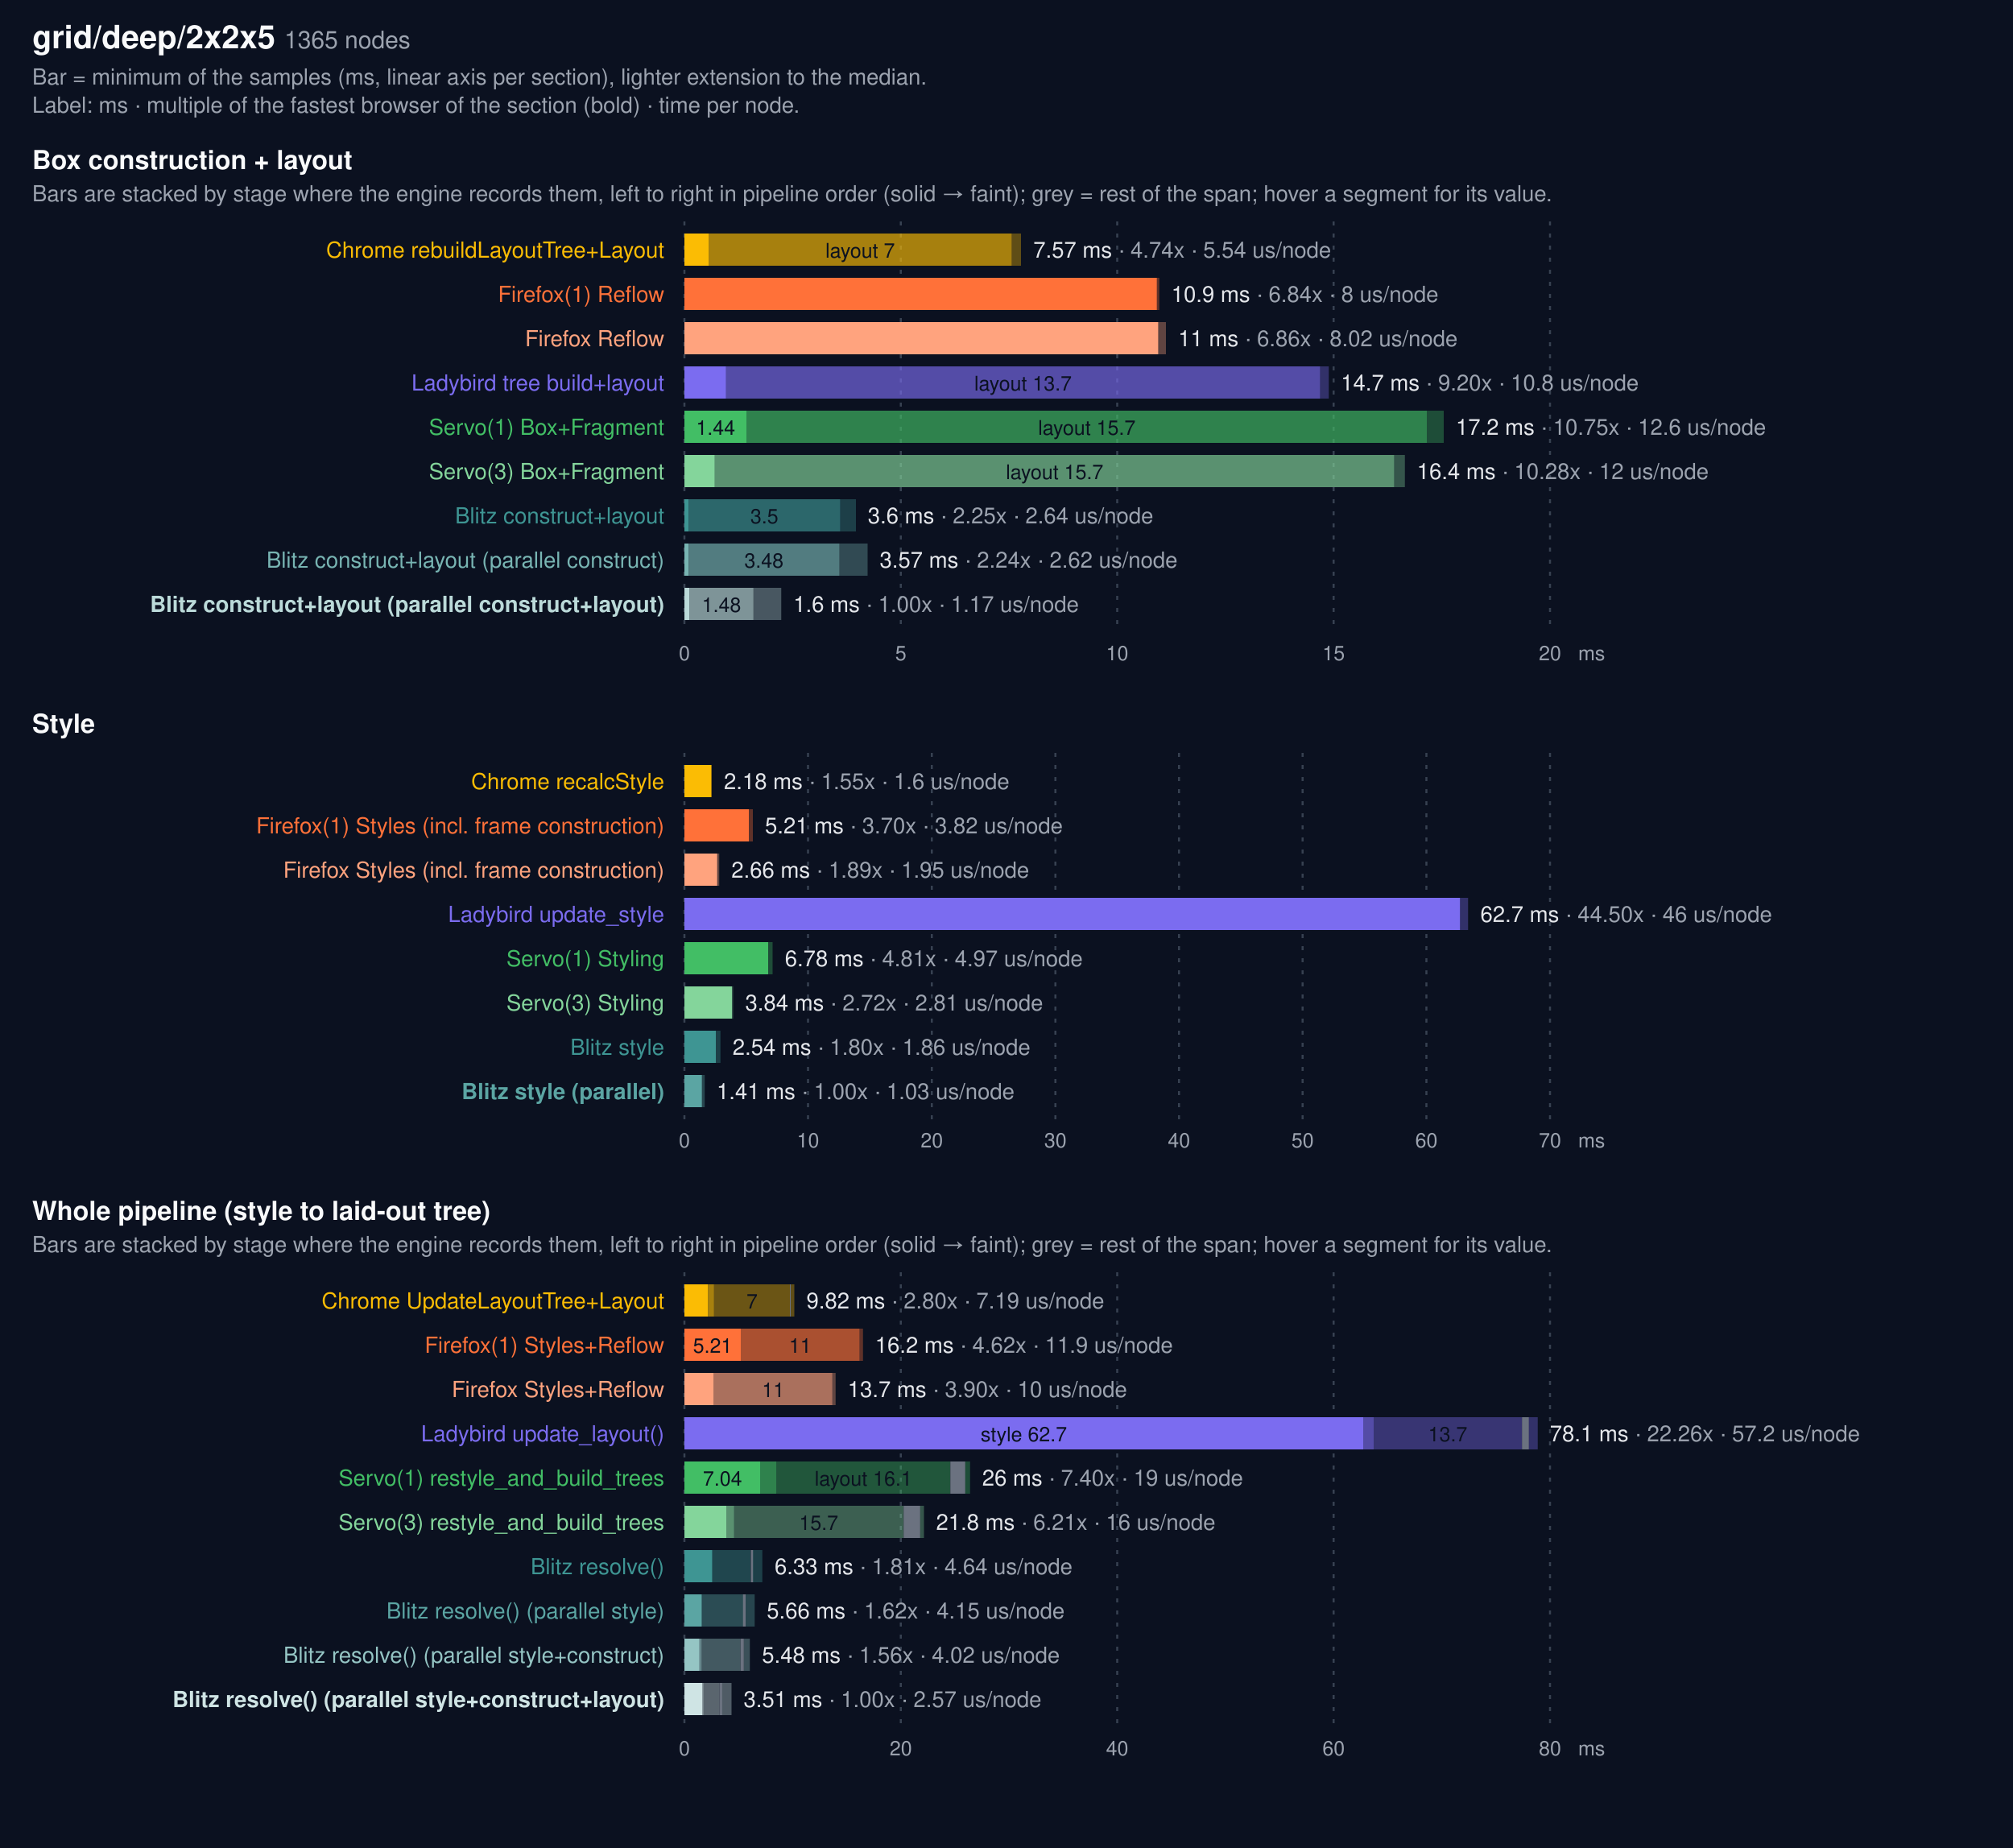
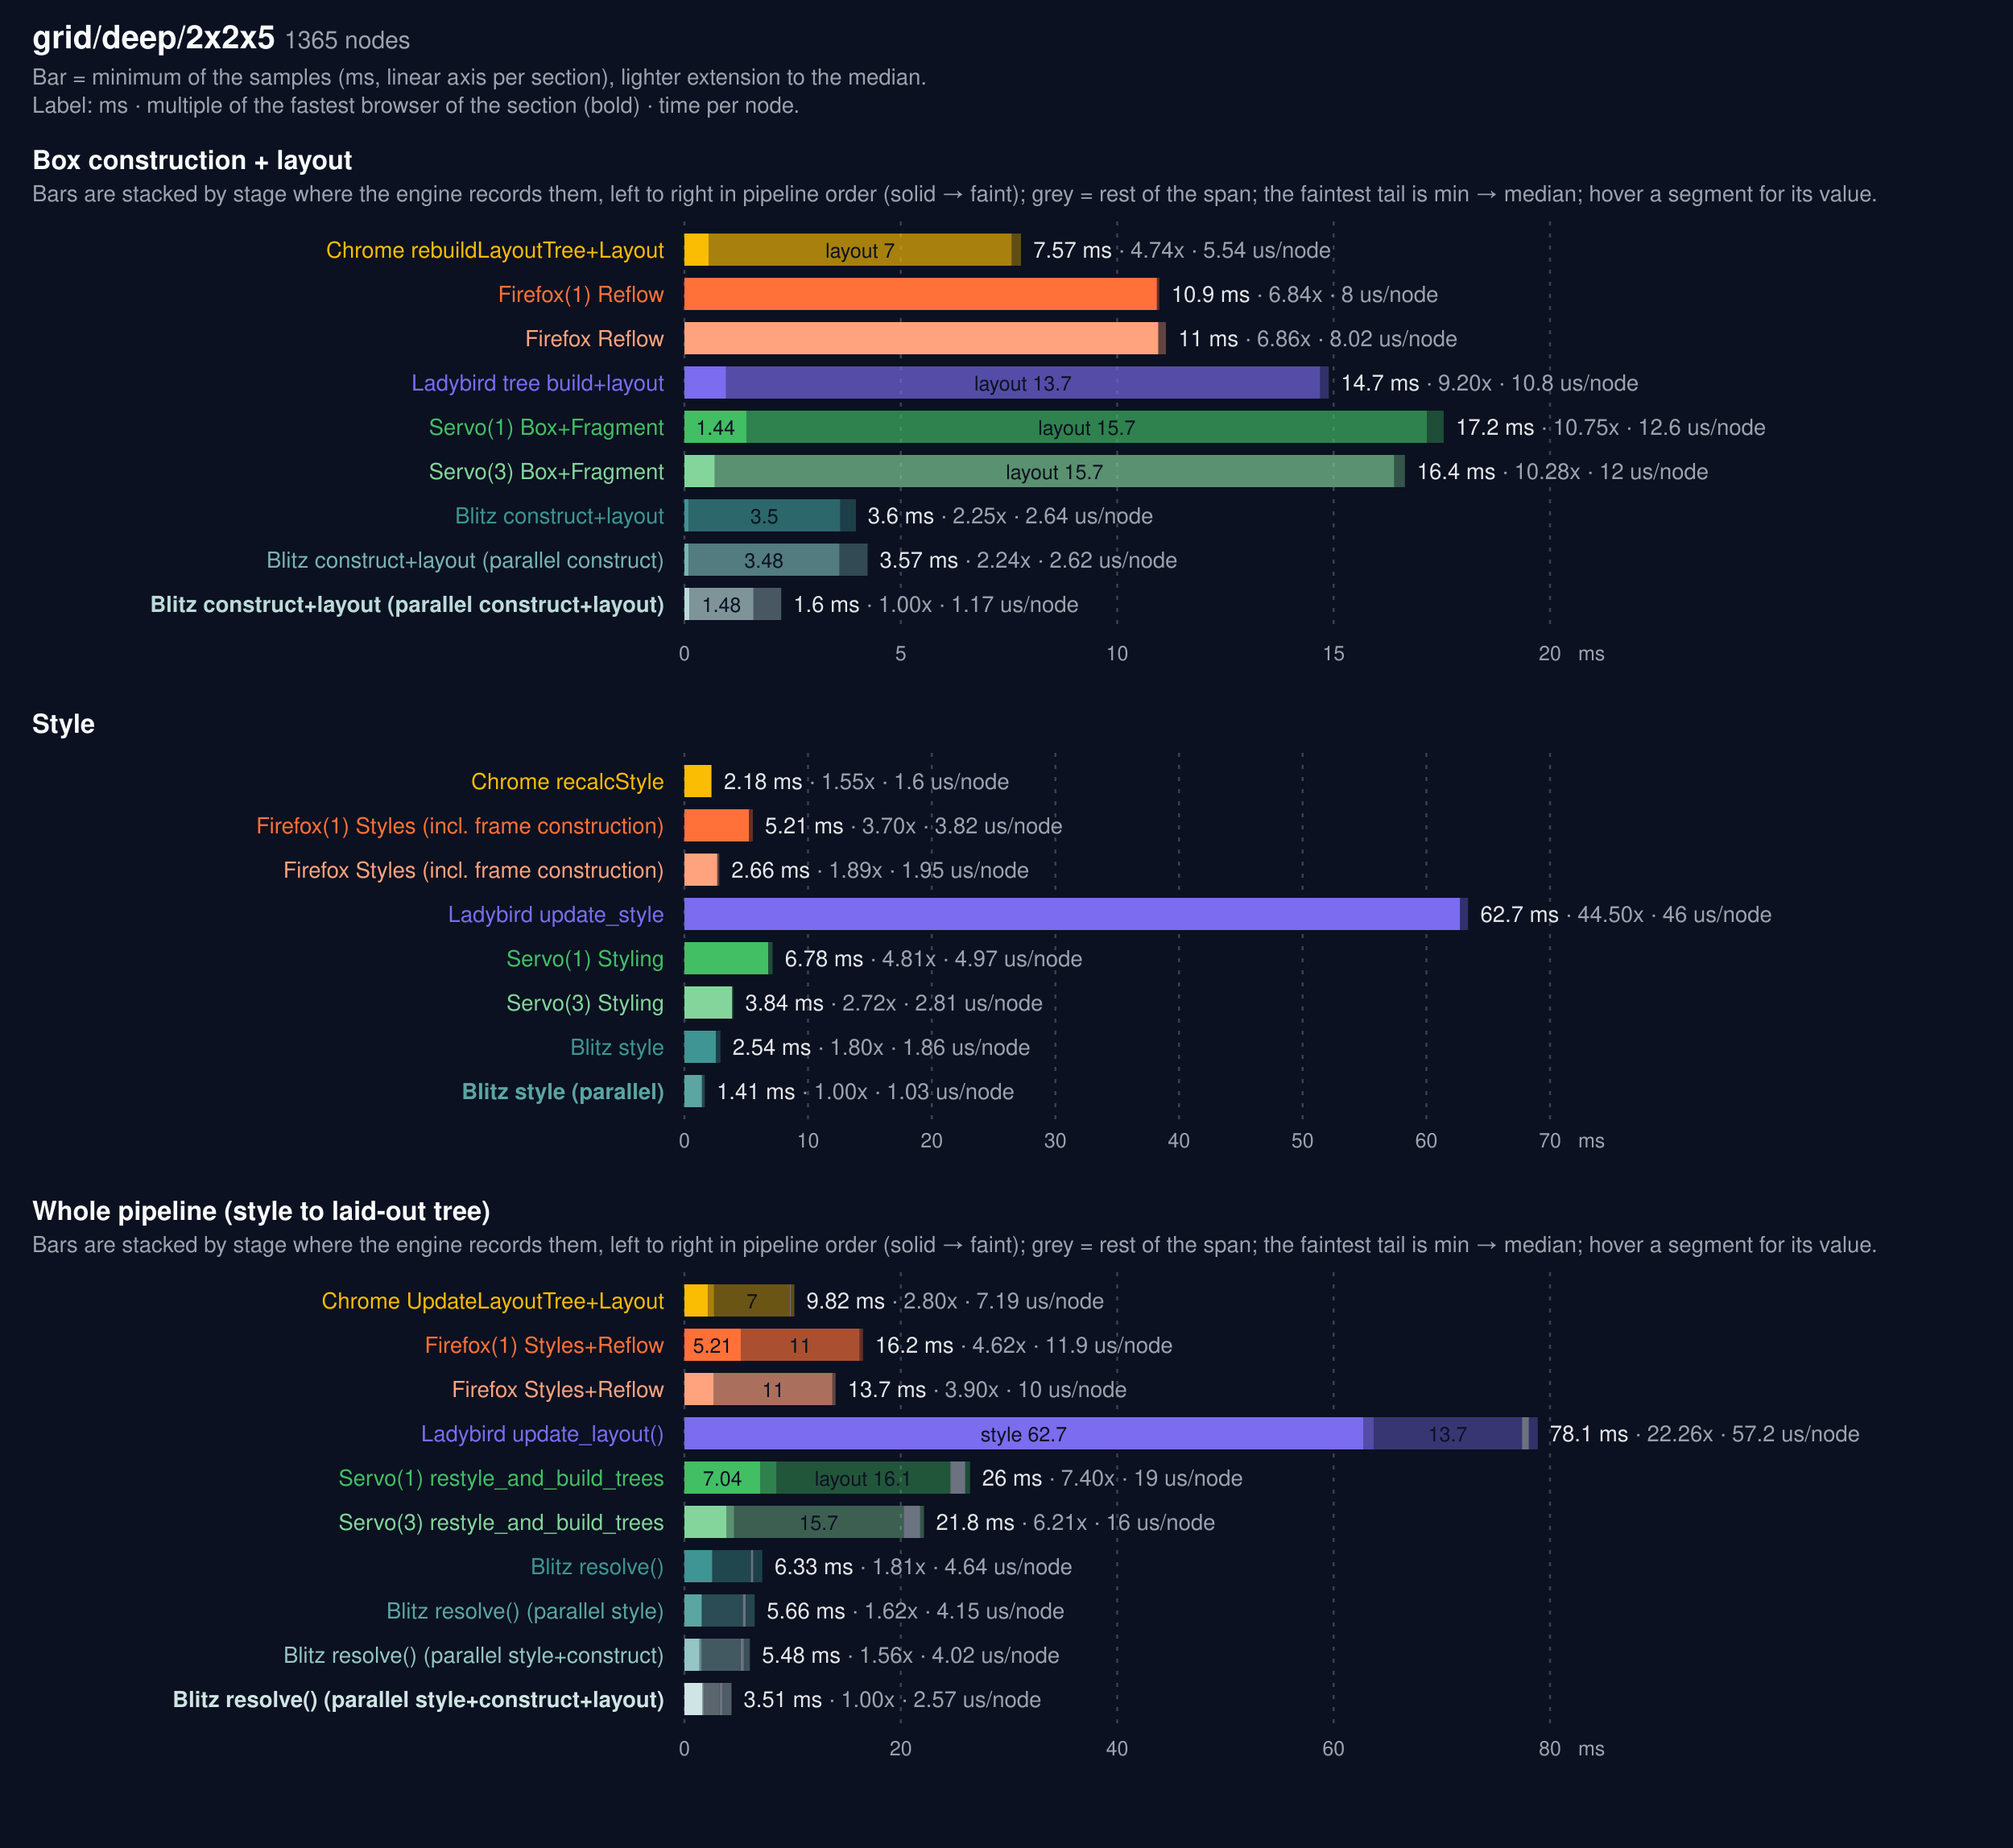
<svg xmlns="http://www.w3.org/2000/svg" width="1000" height="918" viewBox="0 0 1000 918" font-family="system-ui, -apple-system, Segoe UI, Helvetica, Arial, sans-serif">
  <rect width="1000" height="918" fill="#0b1120" />
  <text x="16" y="24" fill="#f9fafb" font-size="16" font-weight="600">grid/deep/2x2x5 <tspan fill="#9ca3af" font-size="12" font-weight="400">1365 nodes</tspan>
  </text>
  <text x="16" y="42" fill="#9ca3af" font-size="11">Bar = minimum of the samples (ms, linear axis per section), lighter extension to the median.</text>
  <text x="16" y="56" fill="#9ca3af" font-size="11">Label: ms · multiple of the fastest browser of the section (bold) · time per node.</text>
  <text x="16" y="84" fill="#f9fafb" font-size="13" font-weight="600">Box construction + layout</text>
-   <text x="16" y="100" fill="#9ca3af" font-size="11">Bars are stacked by stage where the engine records them, left to right in pipeline order (solid → faint); grey = rest of the span; hover a segment for its value.</text>
+   <text x="16" y="100" fill="#9ca3af" font-size="11">Bars are stacked by stage where the engine records them, left to right in pipeline order (solid → faint); grey = rest of the span; the faintest tail is min → median; hover a segment for its value.</text>
  <line x1="340.0" x2="340.0" y1="110" y2="314" stroke="#374151" stroke-dasharray="2 4" />
  <text x="340.0" y="328" fill="#9ca3af" font-size="10" text-anchor="middle">0</text>
  <line x1="447.5" x2="447.5" y1="110" y2="314" stroke="#374151" stroke-dasharray="2 4" />
  <text x="447.5" y="328" fill="#9ca3af" font-size="10" text-anchor="middle">5</text>
  <line x1="555.0" x2="555.0" y1="110" y2="314" stroke="#374151" stroke-dasharray="2 4" />
  <text x="555.0" y="328" fill="#9ca3af" font-size="10" text-anchor="middle">10</text>
  <line x1="662.5" x2="662.5" y1="110" y2="314" stroke="#374151" stroke-dasharray="2 4" />
  <text x="662.5" y="328" fill="#9ca3af" font-size="10" text-anchor="middle">15</text>
  <line x1="770.0" x2="770.0" y1="110" y2="314" stroke="#374151" stroke-dasharray="2 4" />
  <text x="770.0" y="328" fill="#9ca3af" font-size="10" text-anchor="middle">20</text>
  <text x="784" y="328" fill="#9ca3af" font-size="10">ms</text>
  <text x="330" y="128" fill="#FBBC04" font-size="11" text-anchor="end">Chrome rebuildLayoutTree+Layout</text>
  <rect x="340.0" y="116" width="12.0" height="16" fill="#FBBC04" opacity="1.0" />
  <rect x="352.0" y="116" width="150.6" height="16" fill="#FBBC04" opacity="0.65" />
  <text x="427.3" y="128" fill="#0b1120" font-size="10" text-anchor="middle">layout 7</text>
  <rect x="502.6" y="116" width="4.6" height="16" fill="#FBBC04" opacity="0.35" />
  <text x="513.3" y="128" fill="#e5e7eb" font-size="11">7.57 ms <tspan fill="#9ca3af">· 4.74x · 5.54 us/node</tspan>
  </text>
  <text x="330" y="150" fill="#FF7139" font-size="11" text-anchor="end">Firefox(1) Reflow</text>
  <rect x="340" y="138" width="234.7" height="16" fill="#FF7139" />
  <rect x="574.7" y="138" width="1.2" height="16" fill="#FF7139" opacity="0.35" />
  <text x="581.9" y="150" fill="#e5e7eb" font-size="11">10.9 ms <tspan fill="#9ca3af">· 6.84x · 8 us/node</tspan>
  </text>
  <text x="330" y="172" fill="#ffa37e" font-size="11" text-anchor="end">Firefox Reflow</text>
  <rect x="340" y="160" width="235.4" height="16" fill="#ffa37e" />
  <rect x="575.4" y="160" width="3.8" height="16" fill="#ffa37e" opacity="0.35" />
  <text x="585.3" y="172" fill="#e5e7eb" font-size="11">11 ms <tspan fill="#9ca3af">· 6.86x · 8.02 us/node</tspan>
  </text>
  <text x="330" y="194" fill="#7B6CF0" font-size="11" text-anchor="end">Ladybird tree build+layout</text>
  <rect x="340.0" y="182" width="20.7" height="16" fill="#7B6CF0" opacity="1.0" />
  <rect x="360.7" y="182" width="295.1" height="16" fill="#7B6CF0" opacity="0.65" />
  <text x="508.2" y="194" fill="#0b1120" font-size="10" text-anchor="middle">layout 13.7</text>
  <rect x="655.8" y="182" width="4.3" height="16" fill="#7B6CF0" opacity="0.35" />
  <text x="666.1" y="194" fill="#e5e7eb" font-size="11">14.7 ms <tspan fill="#9ca3af">· 9.20x · 10.8 us/node</tspan>
  </text>
  <text x="330" y="216" fill="#42BE65" font-size="11" text-anchor="end">Servo(1) Box+Fragment</text>
  <rect x="340.0" y="204" width="31.0" height="16" fill="#42BE65" opacity="1.0" />
  <text x="355.5" y="216" fill="#0b1120" font-size="10" text-anchor="middle">1.44</text>
  <rect x="371.0" y="204" width="337.8" height="16" fill="#42BE65" opacity="0.65" />
  <text x="539.9" y="216" fill="#0b1120" font-size="10" text-anchor="middle">layout 15.7</text>
  <rect x="708.8" y="204" width="8.4" height="16" fill="#42BE65" opacity="0.35" />
  <text x="723.2" y="216" fill="#e5e7eb" font-size="11">17.2 ms <tspan fill="#9ca3af">· 10.75x · 12.6 us/node</tspan>
  </text>
  <text x="330" y="238" fill="#84d59b" font-size="11" text-anchor="end">Servo(3) Box+Fragment</text>
  <rect x="340.0" y="226" width="15.1" height="16" fill="#84d59b" opacity="1.0" />
  <rect x="355.1" y="226" width="337.5" height="16" fill="#84d59b" opacity="0.65" />
  <text x="523.9" y="238" fill="#0b1120" font-size="10" text-anchor="middle">layout 15.7</text>
  <rect x="692.6" y="226" width="5.3" height="16" fill="#84d59b" opacity="0.35" />
  <text x="703.9" y="238" fill="#e5e7eb" font-size="11">16.4 ms <tspan fill="#9ca3af">· 10.28x · 12 us/node</tspan>
  </text>
  <text x="330" y="260" fill="#3E9593" font-size="11" text-anchor="end">Blitz construct+layout</text>
  <rect x="340.0" y="248" width="2.1" height="16" fill="#3E9593" opacity="1.0" />
  <rect x="342.1" y="248" width="75.3" height="16" fill="#3E9593" opacity="0.65" />
  <text x="379.7" y="260" fill="#0b1120" font-size="10" text-anchor="middle">3.5</text>
  <rect x="417.4" y="248" width="7.8" height="16" fill="#3E9593" opacity="0.35" />
  <text x="431.1" y="260" fill="#e5e7eb" font-size="11">3.6 ms <tspan fill="#9ca3af">· 2.25x · 2.64 us/node</tspan>
  </text>
  <text x="330" y="282" fill="#78b5b3" font-size="11" text-anchor="end">Blitz construct+layout (parallel construct)</text>
  <rect x="340.0" y="270" width="2.1" height="16" fill="#78b5b3" opacity="1.0" />
  <rect x="342.1" y="270" width="74.8" height="16" fill="#78b5b3" opacity="0.65" />
  <text x="379.5" y="282" fill="#0b1120" font-size="10" text-anchor="middle">3.48</text>
  <rect x="416.8" y="270" width="14.2" height="16" fill="#78b5b3" opacity="0.35" />
  <text x="437.0" y="282" fill="#e5e7eb" font-size="11">3.57 ms <tspan fill="#9ca3af">· 2.24x · 2.62 us/node</tspan>
  </text>
  <text x="330" y="304" fill="#bbdad9" font-size="11" text-anchor="end" font-weight="700">Blitz construct+layout (parallel construct+layout)</text>
  <rect x="340.0" y="292" width="2.5" height="16" fill="#bbdad9" opacity="1.0" />
  <rect x="342.5" y="292" width="31.8" height="16" fill="#bbdad9" opacity="0.65" />
  <text x="358.4" y="304" fill="#0b1120" font-size="10" text-anchor="middle">1.48</text>
  <rect x="374.3" y="292" width="13.8" height="16" fill="#bbdad9" opacity="0.35" />
  <text x="394.1" y="304" fill="#e5e7eb" font-size="11">1.6 ms <tspan fill="#9ca3af">· 1.00x · 1.17 us/node</tspan>
  </text>
  <text x="16" y="364" fill="#f9fafb" font-size="13" font-weight="600">Style</text>
  <line x1="340.0" x2="340.0" y1="374" y2="556" stroke="#374151" stroke-dasharray="2 4" />
  <text x="340.0" y="570" fill="#9ca3af" font-size="10" text-anchor="middle">0</text>
  <line x1="401.4" x2="401.4" y1="374" y2="556" stroke="#374151" stroke-dasharray="2 4" />
  <text x="401.4" y="570" fill="#9ca3af" font-size="10" text-anchor="middle">10</text>
  <line x1="462.9" x2="462.9" y1="374" y2="556" stroke="#374151" stroke-dasharray="2 4" />
  <text x="462.9" y="570" fill="#9ca3af" font-size="10" text-anchor="middle">20</text>
  <line x1="524.3" x2="524.3" y1="374" y2="556" stroke="#374151" stroke-dasharray="2 4" />
  <text x="524.3" y="570" fill="#9ca3af" font-size="10" text-anchor="middle">30</text>
  <line x1="585.7" x2="585.7" y1="374" y2="556" stroke="#374151" stroke-dasharray="2 4" />
  <text x="585.7" y="570" fill="#9ca3af" font-size="10" text-anchor="middle">40</text>
  <line x1="647.1" x2="647.1" y1="374" y2="556" stroke="#374151" stroke-dasharray="2 4" />
  <text x="647.1" y="570" fill="#9ca3af" font-size="10" text-anchor="middle">50</text>
  <line x1="708.6" x2="708.6" y1="374" y2="556" stroke="#374151" stroke-dasharray="2 4" />
  <text x="708.6" y="570" fill="#9ca3af" font-size="10" text-anchor="middle">60</text>
  <line x1="770.0" x2="770.0" y1="374" y2="556" stroke="#374151" stroke-dasharray="2 4" />
  <text x="770.0" y="570" fill="#9ca3af" font-size="10" text-anchor="middle">70</text>
  <text x="784" y="570" fill="#9ca3af" font-size="10">ms</text>
  <text x="330" y="392" fill="#FBBC04" font-size="11" text-anchor="end">Chrome recalcStyle</text>
  <rect x="340" y="380" width="13.4" height="16" fill="#FBBC04" />
  <rect x="353.4" y="380" width="0.2" height="16" fill="#FBBC04" opacity="0.35" />
  <text x="359.6" y="392" fill="#e5e7eb" font-size="11">2.18 ms <tspan fill="#9ca3af">· 1.55x · 1.6 us/node</tspan>
  </text>
  <text x="330" y="414" fill="#FF7139" font-size="11" text-anchor="end">Firefox(1) Styles (incl. frame construction)</text>
  <rect x="340" y="402" width="32.0" height="16" fill="#FF7139" />
  <rect x="372.0" y="402" width="2.0" height="16" fill="#FF7139" opacity="0.35" />
  <text x="380.0" y="414" fill="#e5e7eb" font-size="11">5.21 ms <tspan fill="#9ca3af">· 3.70x · 3.82 us/node</tspan>
  </text>
  <text x="330" y="436" fill="#ffa37e" font-size="11" text-anchor="end">Firefox Styles (incl. frame construction)</text>
  <rect x="340" y="424" width="16.3" height="16" fill="#ffa37e" />
  <rect x="356.3" y="424" width="1.0" height="16" fill="#ffa37e" opacity="0.35" />
  <text x="363.3" y="436" fill="#e5e7eb" font-size="11">2.66 ms <tspan fill="#9ca3af">· 1.89x · 1.95 us/node</tspan>
  </text>
  <text x="330" y="458" fill="#7B6CF0" font-size="11" text-anchor="end">Ladybird update_style</text>
  <rect x="340" y="446" width="385.3" height="16" fill="#7B6CF0" />
  <rect x="725.3" y="446" width="4.0" height="16" fill="#7B6CF0" opacity="0.35" />
  <text x="735.4" y="458" fill="#e5e7eb" font-size="11">62.7 ms <tspan fill="#9ca3af">· 44.50x · 46 us/node</tspan>
  </text>
  <text x="330" y="480" fill="#42BE65" font-size="11" text-anchor="end">Servo(1) Styling</text>
  <rect x="340" y="468" width="41.6" height="16" fill="#42BE65" />
  <rect x="381.6" y="468" width="2.2" height="16" fill="#42BE65" opacity="0.35" />
  <text x="389.9" y="480" fill="#e5e7eb" font-size="11">6.78 ms <tspan fill="#9ca3af">· 4.81x · 4.97 us/node</tspan>
  </text>
  <text x="330" y="502" fill="#84d59b" font-size="11" text-anchor="end">Servo(3) Styling</text>
  <rect x="340" y="490" width="23.6" height="16" fill="#84d59b" />
  <rect x="363.6" y="490" width="0.6" height="16" fill="#84d59b" opacity="0.35" />
  <text x="370.2" y="502" fill="#e5e7eb" font-size="11">3.84 ms <tspan fill="#9ca3af">· 2.72x · 2.81 us/node</tspan>
  </text>
  <text x="330" y="524" fill="#3E9593" font-size="11" text-anchor="end">Blitz style</text>
  <rect x="340" y="512" width="15.6" height="16" fill="#3E9593" />
  <rect x="355.6" y="512" width="2.3" height="16" fill="#3E9593" opacity="0.35" />
  <text x="363.9" y="524" fill="#e5e7eb" font-size="11">2.54 ms <tspan fill="#9ca3af">· 1.80x · 1.86 us/node</tspan>
  </text>
  <text x="330" y="546" fill="#5ba5a3" font-size="11" text-anchor="end" font-weight="700">Blitz style (parallel)</text>
  <rect x="340" y="534" width="8.7" height="16" fill="#5ba5a3" />
  <rect x="348.7" y="534" width="1.4" height="16" fill="#5ba5a3" opacity="0.35" />
  <text x="356.0" y="546" fill="#e5e7eb" font-size="11">1.41 ms <tspan fill="#9ca3af">· 1.00x · 1.03 us/node</tspan>
  </text>
  <text x="16" y="606" fill="#f9fafb" font-size="13" font-weight="600">Whole pipeline (style to laid-out tree)</text>
-   <text x="16" y="622" fill="#9ca3af" font-size="11">Bars are stacked by stage where the engine records them, left to right in pipeline order (solid → faint); grey = rest of the span; hover a segment for its value.</text>
+   <text x="16" y="622" fill="#9ca3af" font-size="11">Bars are stacked by stage where the engine records them, left to right in pipeline order (solid → faint); grey = rest of the span; the faintest tail is min → median; hover a segment for its value.</text>
  <line x1="340.0" x2="340.0" y1="632" y2="858" stroke="#374151" stroke-dasharray="2 4" />
  <text x="340.0" y="872" fill="#9ca3af" font-size="10" text-anchor="middle">0</text>
  <line x1="447.5" x2="447.5" y1="632" y2="858" stroke="#374151" stroke-dasharray="2 4" />
  <text x="447.5" y="872" fill="#9ca3af" font-size="10" text-anchor="middle">20</text>
  <line x1="555.0" x2="555.0" y1="632" y2="858" stroke="#374151" stroke-dasharray="2 4" />
  <text x="555.0" y="872" fill="#9ca3af" font-size="10" text-anchor="middle">40</text>
  <line x1="662.5" x2="662.5" y1="632" y2="858" stroke="#374151" stroke-dasharray="2 4" />
  <text x="662.5" y="872" fill="#9ca3af" font-size="10" text-anchor="middle">60</text>
  <line x1="770.0" x2="770.0" y1="632" y2="858" stroke="#374151" stroke-dasharray="2 4" />
  <text x="770.0" y="872" fill="#9ca3af" font-size="10" text-anchor="middle">80</text>
  <text x="784" y="872" fill="#9ca3af" font-size="10">ms</text>
  <text x="330" y="650" fill="#FBBC04" font-size="11" text-anchor="end">Chrome UpdateLayoutTree+Layout</text>
  <rect x="340.0" y="638" width="11.7" height="16" fill="#FBBC04" opacity="1.0" />
  <rect x="351.7" y="638" width="3.0" height="16" fill="#FBBC04" opacity="0.65" />
  <rect x="354.7" y="638" width="37.7" height="16" fill="#FBBC04" opacity="0.4" />
  <text x="373.6" y="650" fill="#0b1120" font-size="10" text-anchor="middle">7</text>
  <rect x="392.4" y="638" width="0.4" height="16" fill="#6b7280" opacity="1.0" />
  <rect x="392.8" y="638" width="1.8" height="16" fill="#FBBC04" opacity="0.35" />
  <text x="400.6" y="650" fill="#e5e7eb" font-size="11">9.82 ms <tspan fill="#9ca3af">· 2.80x · 7.19 us/node</tspan>
  </text>
  <text x="330" y="672" fill="#FF7139" font-size="11" text-anchor="end">Firefox(1) Styles+Reflow</text>
  <rect x="340.0" y="660" width="28.0" height="16" fill="#FF7139" opacity="1.0" />
  <text x="354.0" y="672" fill="#0b1120" font-size="10" text-anchor="middle">5.21</text>
  <rect x="368.0" y="660" width="59.0" height="16" fill="#FF7139" opacity="0.65" />
  <text x="397.5" y="672" fill="#0b1120" font-size="10" text-anchor="middle">11</text>
  <rect x="427.0" y="660" width="1.7" height="16" fill="#FF7139" opacity="0.35" />
  <text x="434.7" y="672" fill="#e5e7eb" font-size="11">16.2 ms <tspan fill="#9ca3af">· 4.62x · 11.9 us/node</tspan>
  </text>
  <text x="330" y="694" fill="#ffa37e" font-size="11" text-anchor="end">Firefox Styles+Reflow</text>
  <rect x="340.0" y="682" width="14.6" height="16" fill="#ffa37e" opacity="1.0" />
  <rect x="354.6" y="682" width="58.9" height="16" fill="#ffa37e" opacity="0.65" />
  <text x="384.1" y="694" fill="#0b1120" font-size="10" text-anchor="middle">11</text>
  <rect x="413.5" y="682" width="1.6" height="16" fill="#ffa37e" opacity="0.35" />
  <text x="421.1" y="694" fill="#e5e7eb" font-size="11">13.7 ms <tspan fill="#9ca3af">· 3.90x · 10 us/node</tspan>
  </text>
  <text x="330" y="716" fill="#7B6CF0" font-size="11" text-anchor="end">Ladybird update_layout()</text>
  <rect x="340.0" y="704" width="337.2" height="16" fill="#7B6CF0" opacity="1.0" />
  <text x="508.6" y="716" fill="#0b1120" font-size="10" text-anchor="middle">style 62.7</text>
  <rect x="677.2" y="704" width="5.2" height="16" fill="#7B6CF0" opacity="0.65" />
  <rect x="682.4" y="704" width="73.8" height="16" fill="#7B6CF0" opacity="0.4" />
  <text x="719.2" y="716" fill="#0b1120" font-size="10" text-anchor="middle">13.7</text>
  <rect x="756.1" y="704" width="3.4" height="16" fill="#6b7280" opacity="1.0" />
  <rect x="759.5" y="704" width="4.4" height="16" fill="#7B6CF0" opacity="0.35" />
  <text x="769.9" y="716" fill="#e5e7eb" font-size="11">78.1 ms <tspan fill="#9ca3af">· 22.26x · 57.2 us/node</tspan>
  </text>
  <text x="330" y="738" fill="#42BE65" font-size="11" text-anchor="end">Servo(1) restyle_and_build_trees</text>
  <rect x="340.0" y="726" width="37.8" height="16" fill="#42BE65" opacity="1.0" />
  <text x="358.9" y="738" fill="#0b1120" font-size="10" text-anchor="middle">7.04</text>
  <rect x="377.8" y="726" width="7.9" height="16" fill="#42BE65" opacity="0.65" />
  <rect x="385.7" y="726" width="86.4" height="16" fill="#42BE65" opacity="0.4" />
  <text x="428.9" y="738" fill="#0b1120" font-size="10" text-anchor="middle">layout 16.1</text>
  <rect x="472.1" y="726" width="7.4" height="16" fill="#6b7280" opacity="1.0" />
  <rect x="479.5" y="726" width="2.4" height="16" fill="#42BE65" opacity="0.35" />
  <text x="487.9" y="738" fill="#e5e7eb" font-size="11">26 ms <tspan fill="#9ca3af">· 7.40x · 19 us/node</tspan>
  </text>
  <text x="330" y="760" fill="#84d59b" font-size="11" text-anchor="end">Servo(3) restyle_and_build_trees</text>
  <rect x="340.0" y="748" width="20.8" height="16" fill="#84d59b" opacity="1.0" />
  <rect x="360.8" y="748" width="3.8" height="16" fill="#84d59b" opacity="0.65" />
  <rect x="364.5" y="748" width="84.4" height="16" fill="#84d59b" opacity="0.4" />
  <text x="406.7" y="760" fill="#0b1120" font-size="10" text-anchor="middle">15.7</text>
  <rect x="448.9" y="748" width="8.2" height="16" fill="#6b7280" opacity="1.0" />
  <rect x="457.1" y="748" width="1.9" height="16" fill="#84d59b" opacity="0.35" />
  <text x="465.0" y="760" fill="#e5e7eb" font-size="11">21.8 ms <tspan fill="#9ca3af">· 6.21x · 16 us/node</tspan>
  </text>
  <text x="330" y="782" fill="#3E9593" font-size="11" text-anchor="end">Blitz resolve()</text>
  <rect x="340.0" y="770" width="13.6" height="16" fill="#3E9593" opacity="1.0" />
  <rect x="353.6" y="770" width="0.5" height="16" fill="#3E9593" opacity="0.65" />
  <rect x="354.1" y="770" width="18.8" height="16" fill="#3E9593" opacity="0.4" />
  <rect x="373.0" y="770" width="1.1" height="16" fill="#6b7280" opacity="1.0" />
  <rect x="374.0" y="770" width="4.7" height="16" fill="#3E9593" opacity="0.35" />
  <text x="384.8" y="782" fill="#e5e7eb" font-size="11">6.33 ms <tspan fill="#9ca3af">· 1.81x · 4.64 us/node</tspan>
  </text>
  <text x="330" y="804" fill="#5ba5a3" font-size="11" text-anchor="end">Blitz resolve() (parallel style)</text>
  <rect x="340.0" y="792" width="8.4" height="16" fill="#5ba5a3" opacity="1.0" />
  <rect x="348.4" y="792" width="0.6" height="16" fill="#5ba5a3" opacity="0.65" />
  <rect x="349.1" y="792" width="20.1" height="16" fill="#5ba5a3" opacity="0.4" />
  <rect x="369.1" y="792" width="1.3" height="16" fill="#6b7280" opacity="1.0" />
  <rect x="370.4" y="792" width="4.5" height="16" fill="#5ba5a3" opacity="0.35" />
  <text x="380.9" y="804" fill="#e5e7eb" font-size="11">5.66 ms <tspan fill="#9ca3af">· 1.62x · 4.15 us/node</tspan>
  </text>
  <text x="330" y="826" fill="#95c5c4" font-size="11" text-anchor="end">Blitz resolve() (parallel style+construct)</text>
  <rect x="340.0" y="814" width="7.5" height="16" fill="#95c5c4" opacity="1.0" />
  <rect x="347.5" y="814" width="1.1" height="16" fill="#95c5c4" opacity="0.65" />
  <rect x="348.6" y="814" width="19.3" height="16" fill="#95c5c4" opacity="0.4" />
  <rect x="367.9" y="814" width="1.6" height="16" fill="#6b7280" opacity="1.0" />
  <rect x="369.5" y="814" width="3.0" height="16" fill="#95c5c4" opacity="0.35" />
  <text x="378.5" y="826" fill="#e5e7eb" font-size="11">5.48 ms <tspan fill="#9ca3af">· 1.56x · 4.02 us/node</tspan>
  </text>
  <text x="330" y="848" fill="#cfe4e4" font-size="11" text-anchor="end" font-weight="700">Blitz resolve() (parallel style+construct+layout)</text>
  <rect x="340.0" y="836" width="8.8" height="16" fill="#cfe4e4" opacity="1.0" />
  <rect x="348.8" y="836" width="0.7" height="16" fill="#cfe4e4" opacity="0.65" />
  <rect x="349.5" y="836" width="7.9" height="16" fill="#cfe4e4" opacity="0.4" />
  <rect x="357.4" y="836" width="1.4" height="16" fill="#6b7280" opacity="1.0" />
  <rect x="358.8" y="836" width="4.6" height="16" fill="#cfe4e4" opacity="0.35" />
  <text x="369.4" y="848" fill="#e5e7eb" font-size="11">3.51 ms <tspan fill="#9ca3af">· 1.00x · 2.57 us/node</tspan>
  </text>
</svg>
